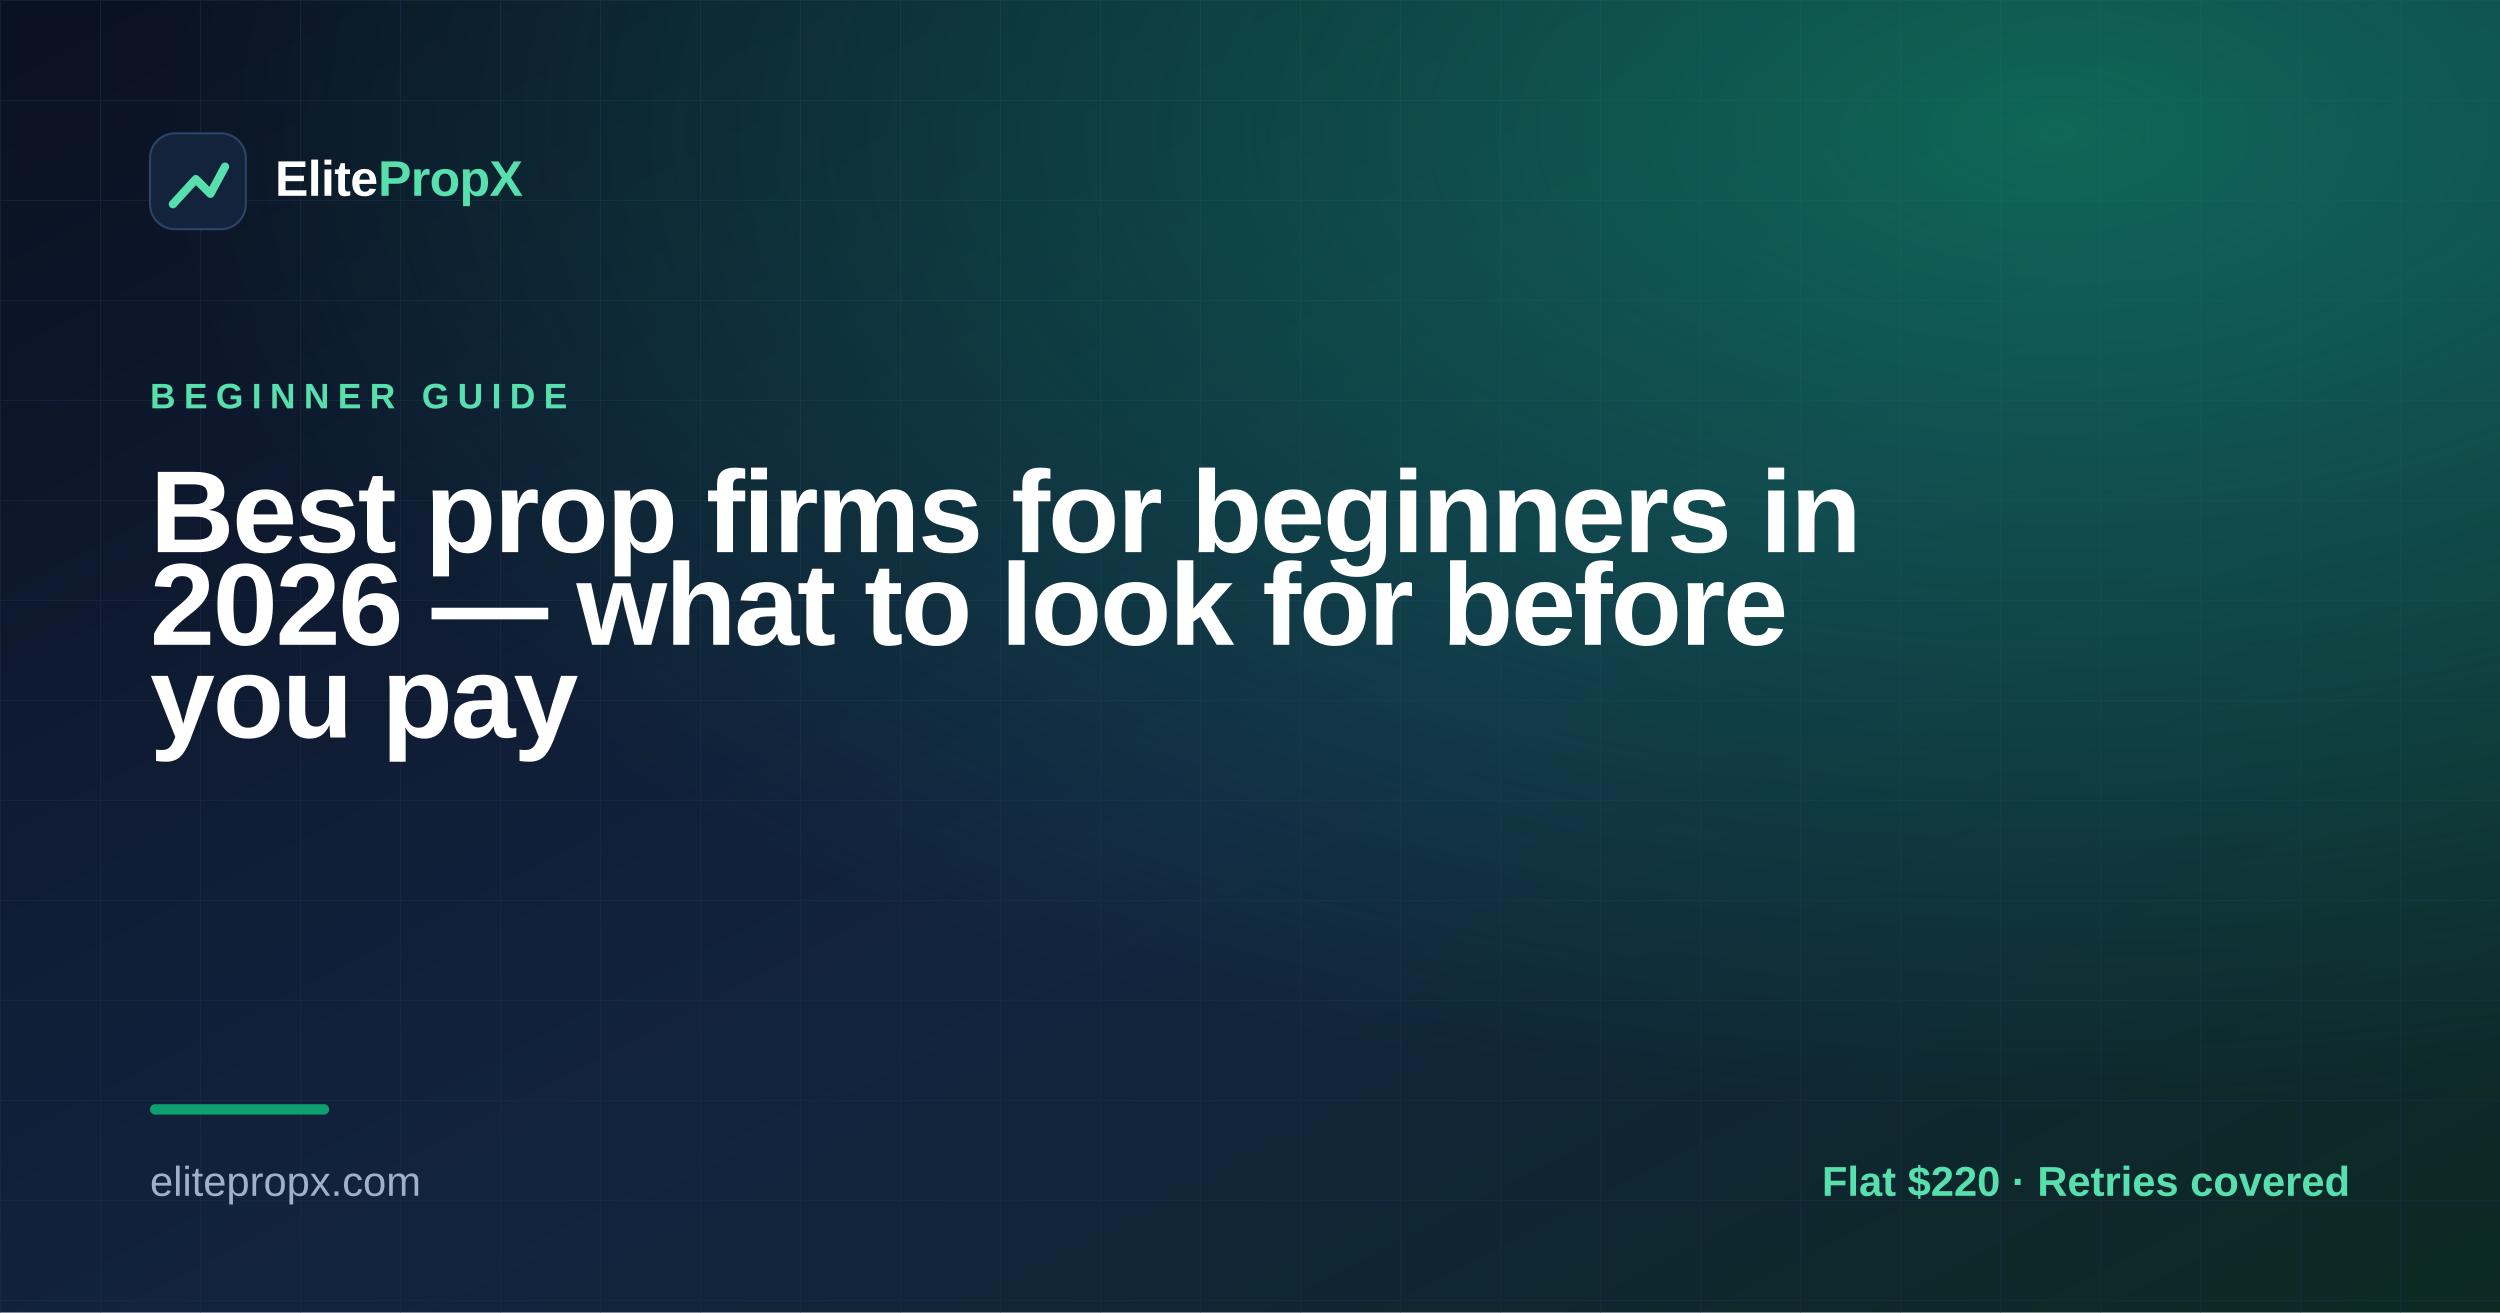
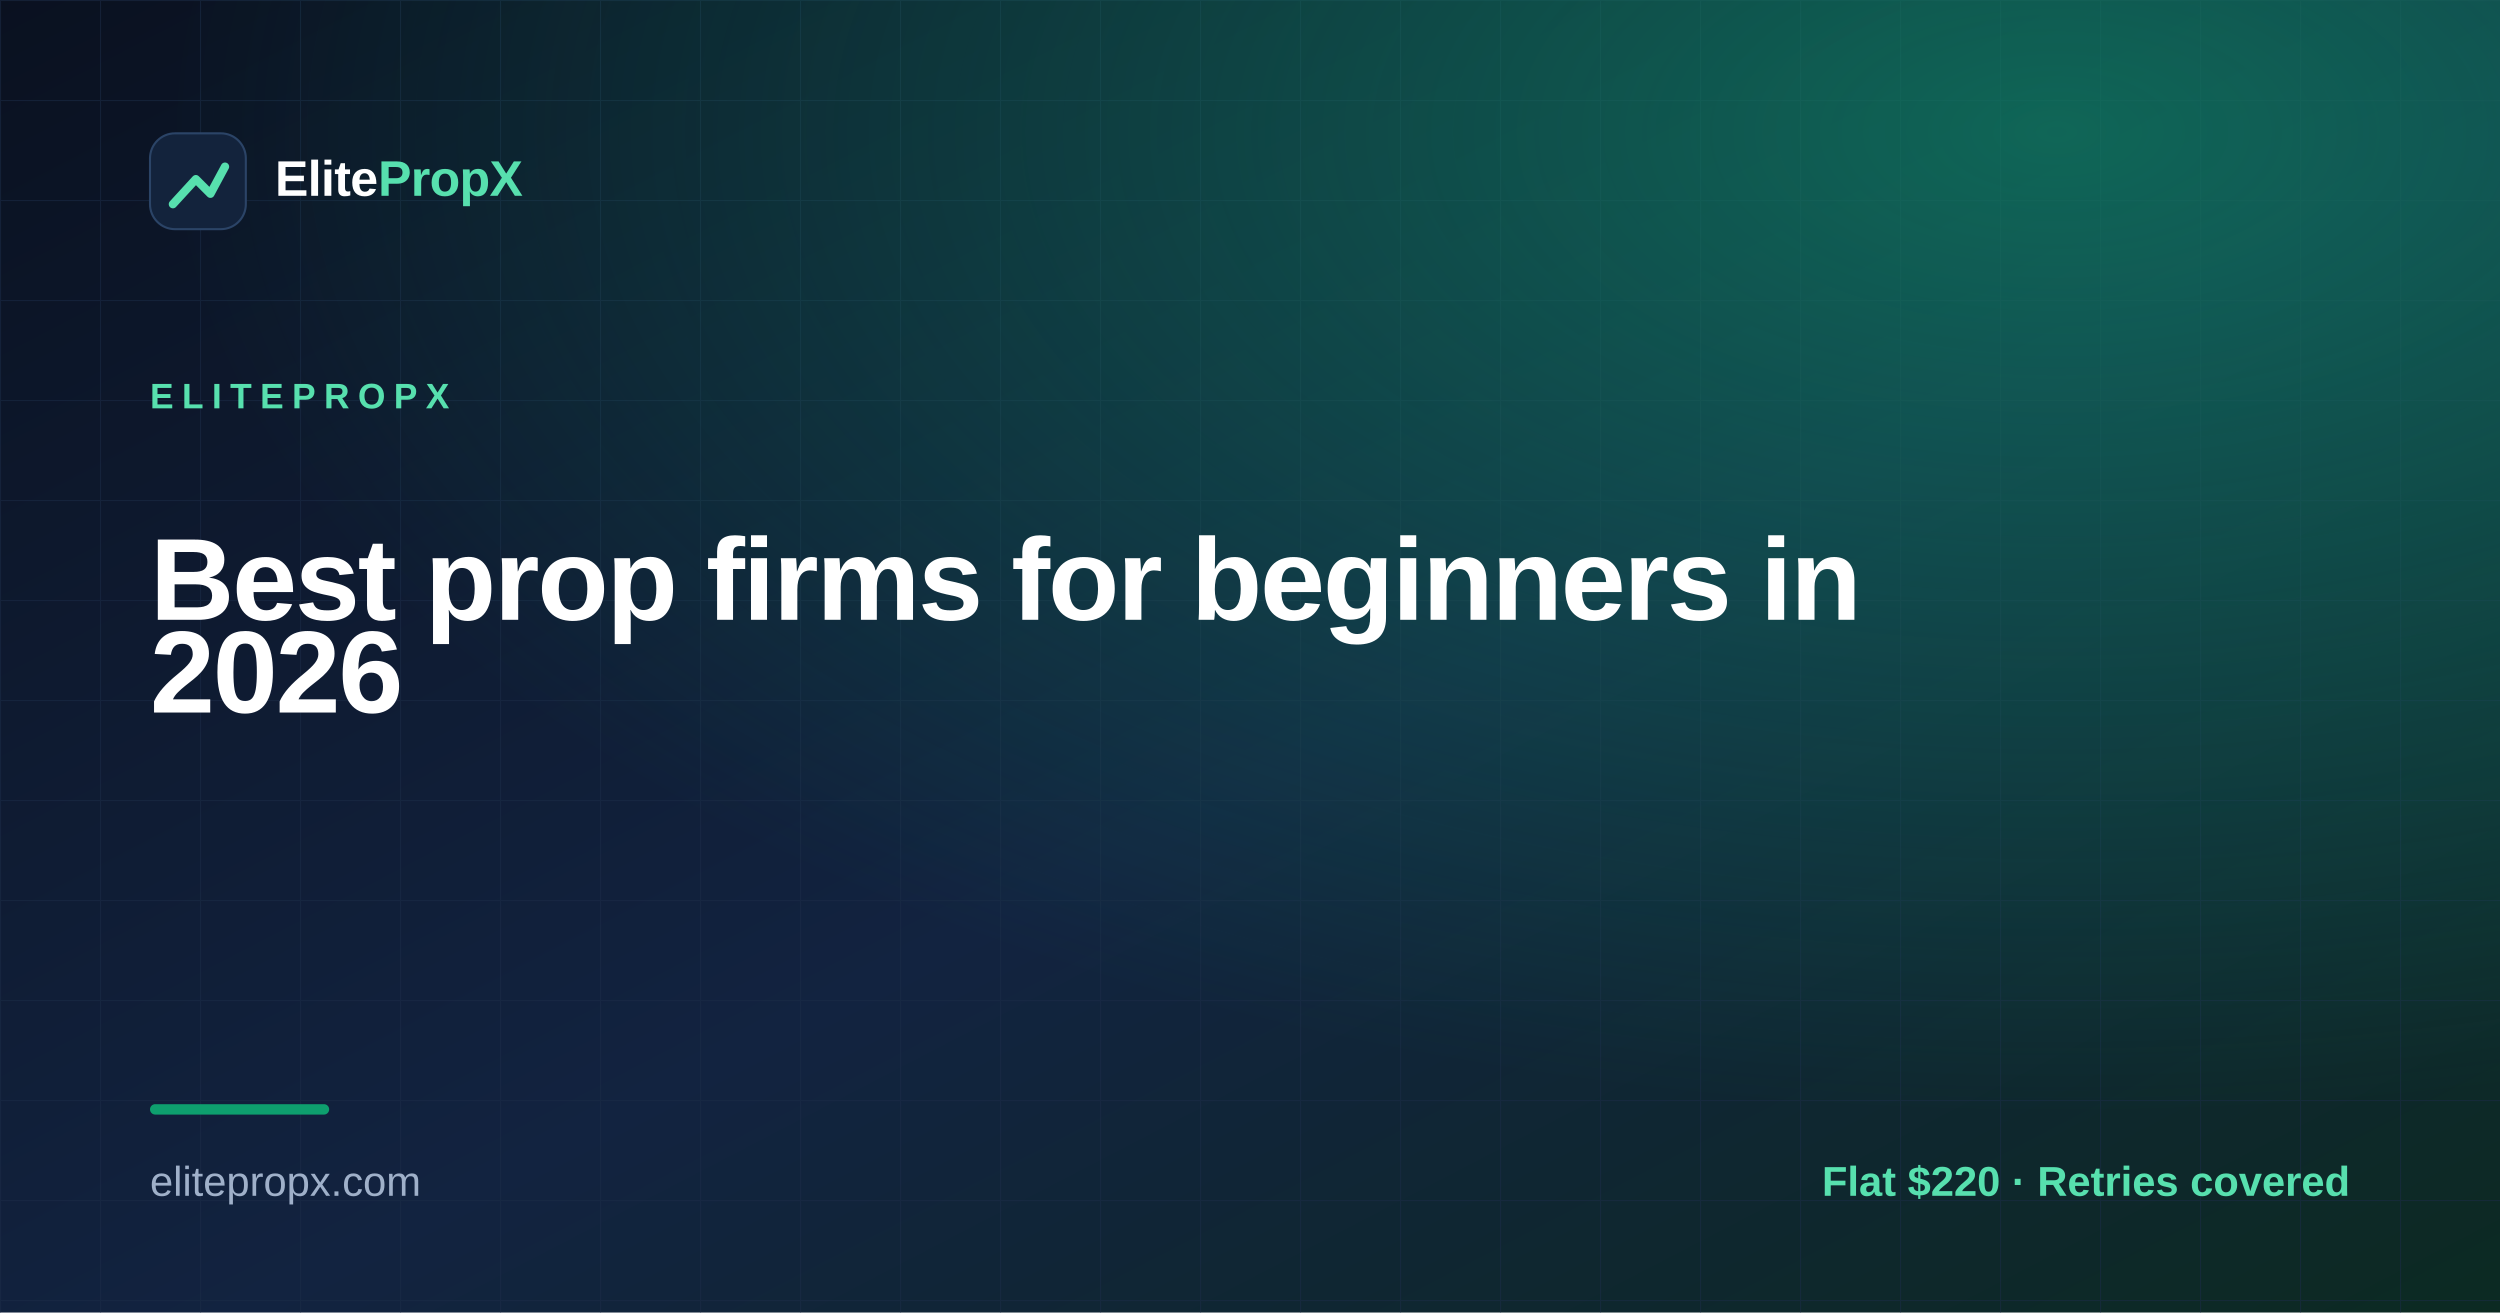
- <svg xmlns="http://www.w3.org/2000/svg" width="1200" height="630" viewBox="0 0 1200 630" role="img" aria-label="Best prop firms for beginners in 2026 — what to look for before you pay" font-family="Arial, Helvetica, 'Segoe UI', sans-serif">
+ <svg xmlns="http://www.w3.org/2000/svg" width="1200" height="630" viewBox="0 0 1200 630" role="img" aria-label="Best prop firms for beginners in 2026" font-family="Arial, Helvetica, 'Segoe UI', sans-serif">
  <defs>
    <linearGradient id="bg" x1="0" y1="0" x2="1" y2="1">
      <stop offset="0" stop-color="#0a1120" />
      <stop offset="0.55" stop-color="#122340" />
      <stop offset="1" stop-color="#0c2a22" />
    </linearGradient>
    <radialGradient id="glow" cx="0.82" cy="0.1" r="0.75">
      <stop offset="0" stop-color="#0e9f6e" stop-opacity="0.55" />
      <stop offset="1" stop-color="#0e9f6e" stop-opacity="0" />
    </radialGradient>
    <pattern id="ogg" width="48" height="48" patternUnits="userSpaceOnUse">
      <path d="M 48 0 L 0 0 0 48" fill="none" stroke="#1b2c47" stroke-width="1" />
    </pattern>
  </defs>
  <rect width="1200" height="630" fill="url(#bg)" />
  <rect width="1200" height="630" fill="url(#ogg)" opacity="0.55" />
  <rect width="1200" height="630" fill="url(#glow)" />
  <g transform="translate(72,64)">
    <rect width="46" height="46" rx="12" fill="#13233c" stroke="#2b4467" />
    <path d="M11 34 L22 22 L29 29 L36 16" fill="none" stroke="#57e0ae" stroke-width="4" stroke-linecap="round" stroke-linejoin="round" />
  </g>
  <text x="132" y="94" font-family="Arial, Helvetica, 'Segoe UI', sans-serif" font-size="24" font-weight="800" fill="#ffffff" letter-spacing="-0.3">Elite<tspan fill="#57e0ae">PropX</tspan>
  </text>
-   <text x="72" y="196" font-family="Arial, Helvetica, 'Segoe UI', sans-serif" font-size="17" font-weight="800" fill="#57e0ae" letter-spacing="4">BEGINNER GUIDE</text>
-   <text x="72" y="265.04" font-family="Arial, Helvetica, 'Segoe UI', sans-serif" font-size="56" font-weight="800" fill="#ffffff" letter-spacing="-1">Best prop firms for beginners in</text>
-   <text x="72" y="309.52" font-family="Arial, Helvetica, 'Segoe UI', sans-serif" font-size="56" font-weight="800" fill="#ffffff" letter-spacing="-1">2026 — what to look for before</text>
-   <text x="72" y="354" font-family="Arial, Helvetica, 'Segoe UI', sans-serif" font-size="56" font-weight="800" fill="#ffffff" letter-spacing="-1">you pay</text>
+   <text x="72" y="196" font-family="Arial, Helvetica, 'Segoe UI', sans-serif" font-size="17" font-weight="800" fill="#57e0ae" letter-spacing="4">ELITEPROPX</text>
+   <text x="72" y="297.52" font-family="Arial, Helvetica, 'Segoe UI', sans-serif" font-size="56" font-weight="800" fill="#ffffff" letter-spacing="-1">Best prop firms for beginners in</text>
+   <text x="72" y="342" font-family="Arial, Helvetica, 'Segoe UI', sans-serif" font-size="56" font-weight="800" fill="#ffffff" letter-spacing="-1">2026</text>
  <rect x="72" y="530" width="86" height="5" rx="2.5" fill="#0e9f6e" />
  <text x="72" y="574" font-family="Arial, Helvetica, 'Segoe UI', sans-serif" font-size="20" fill="#9fb0c9">elitepropx.com</text>
  <text x="1128" y="574" font-family="Arial, Helvetica, 'Segoe UI', sans-serif" font-size="20" font-weight="700" fill="#57e0ae" text-anchor="end">Flat $220 · Retries covered</text>
</svg>
